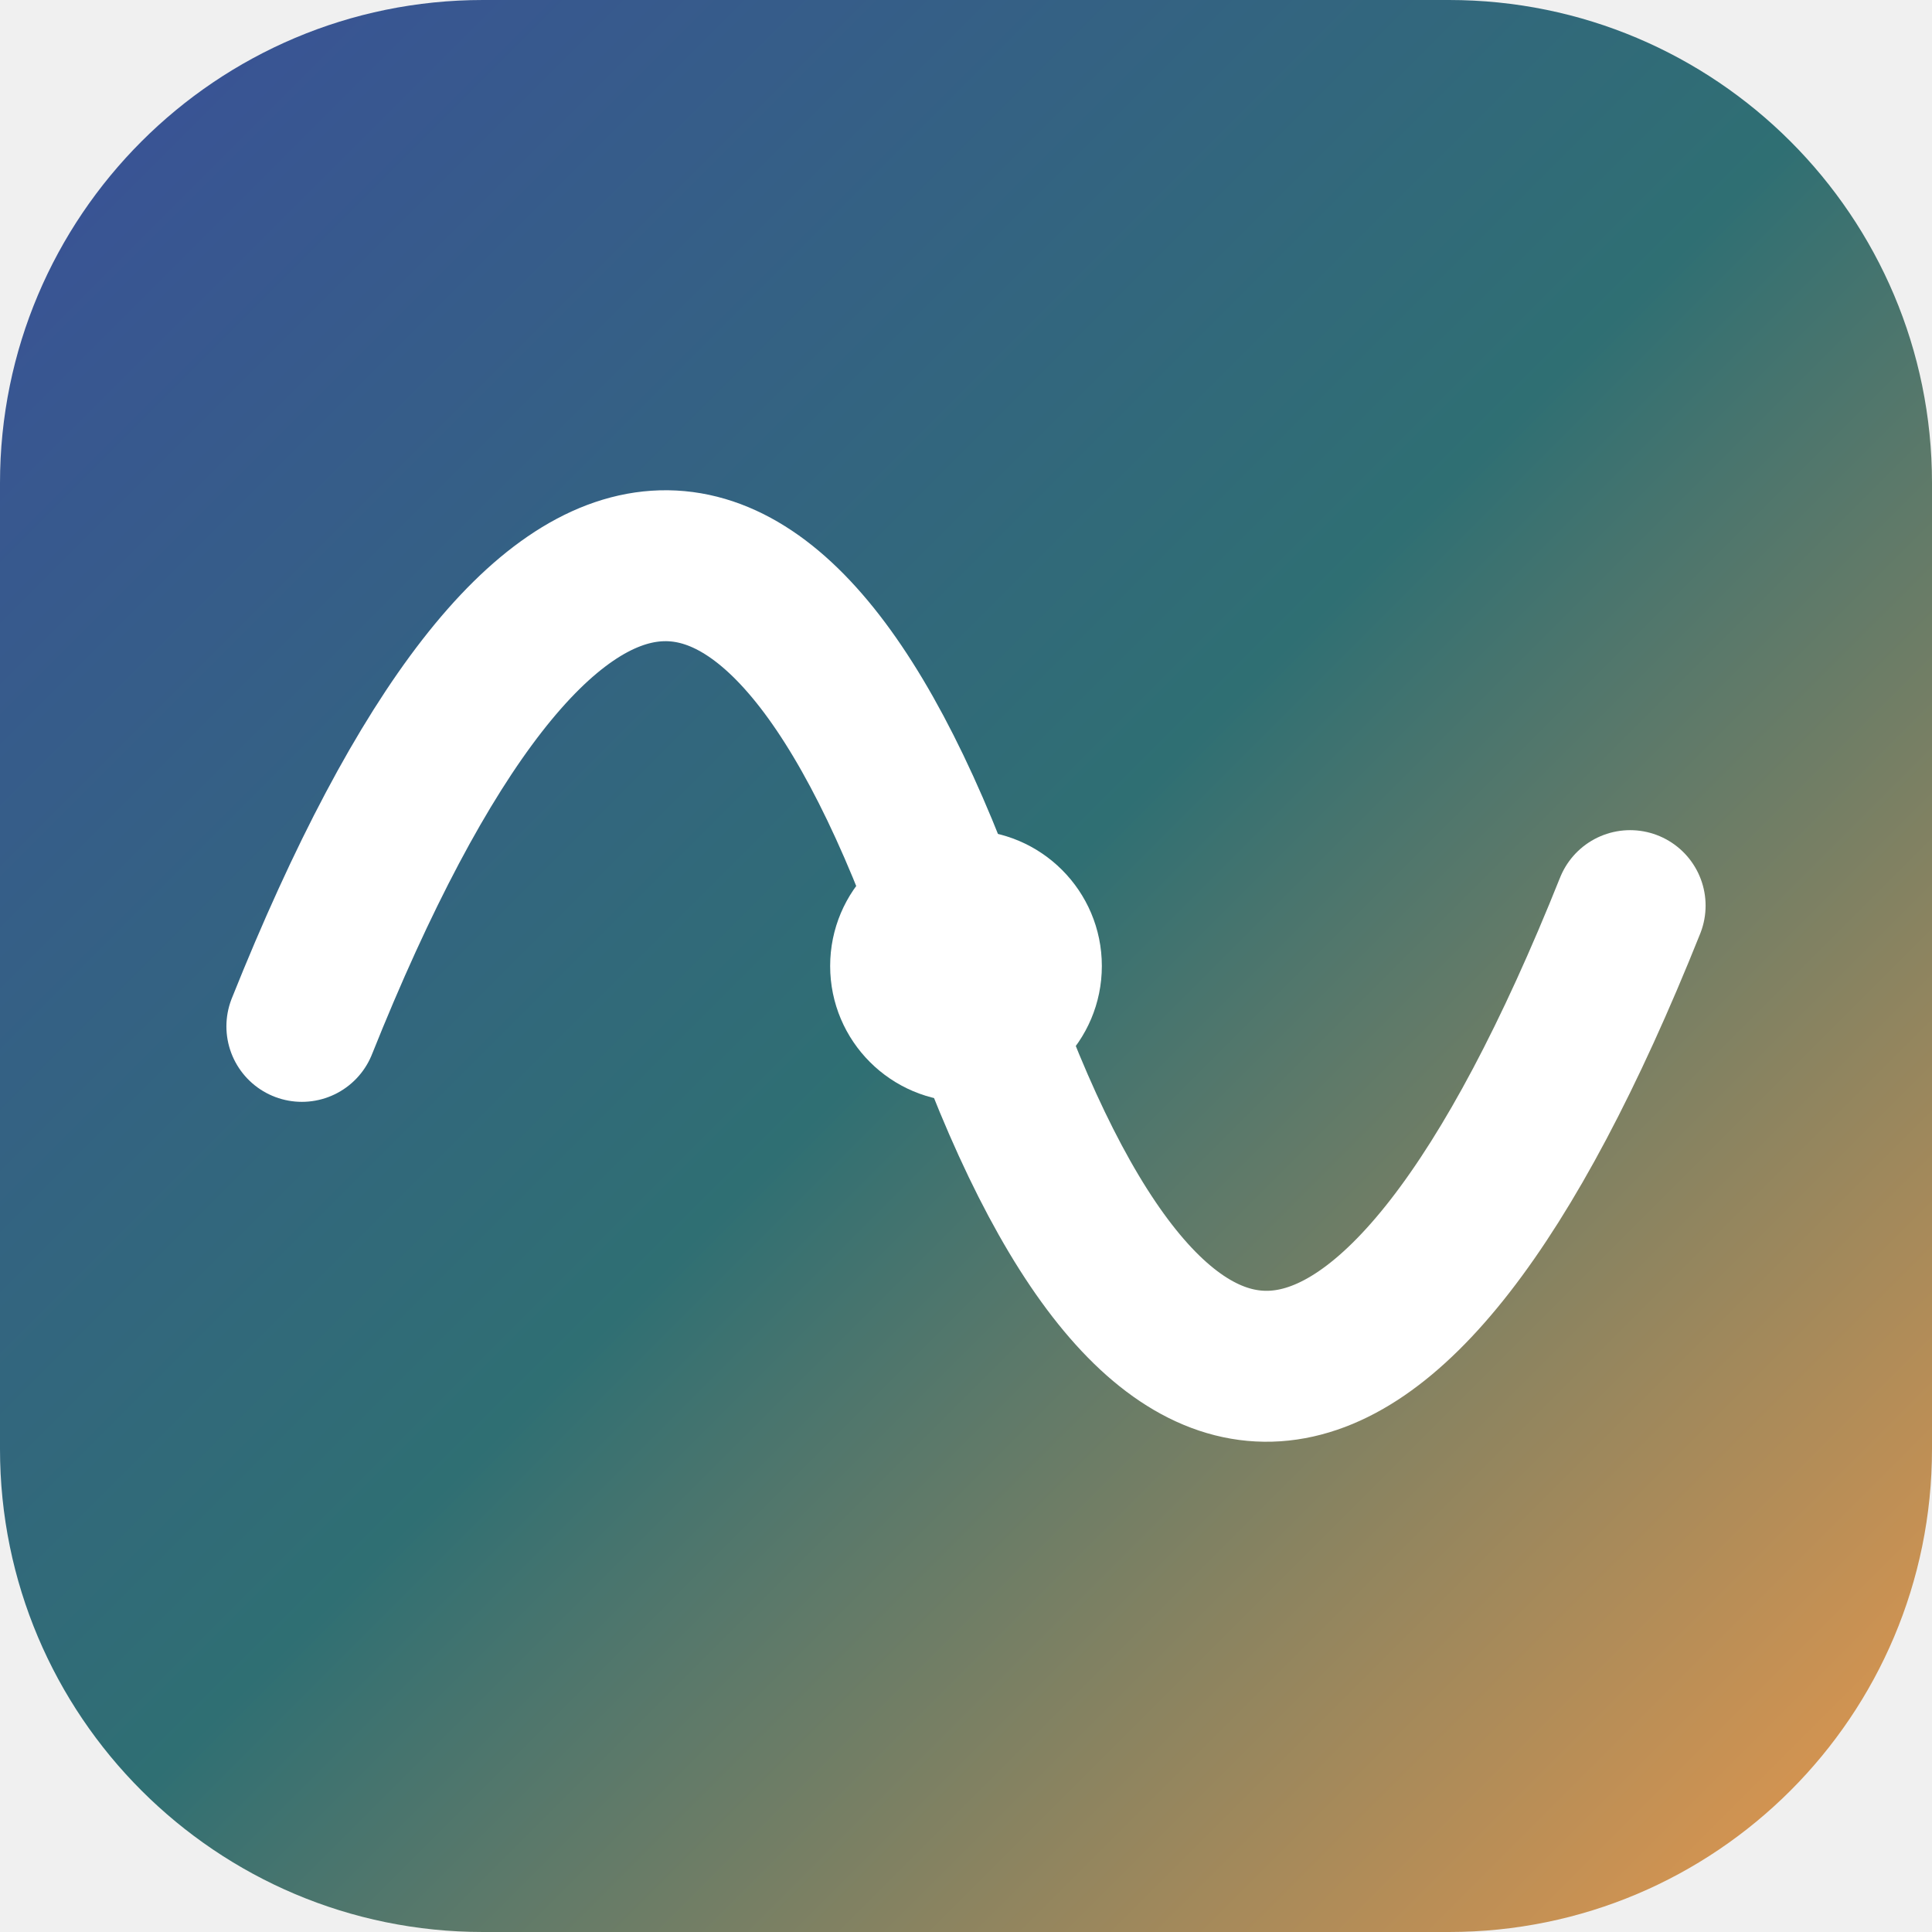
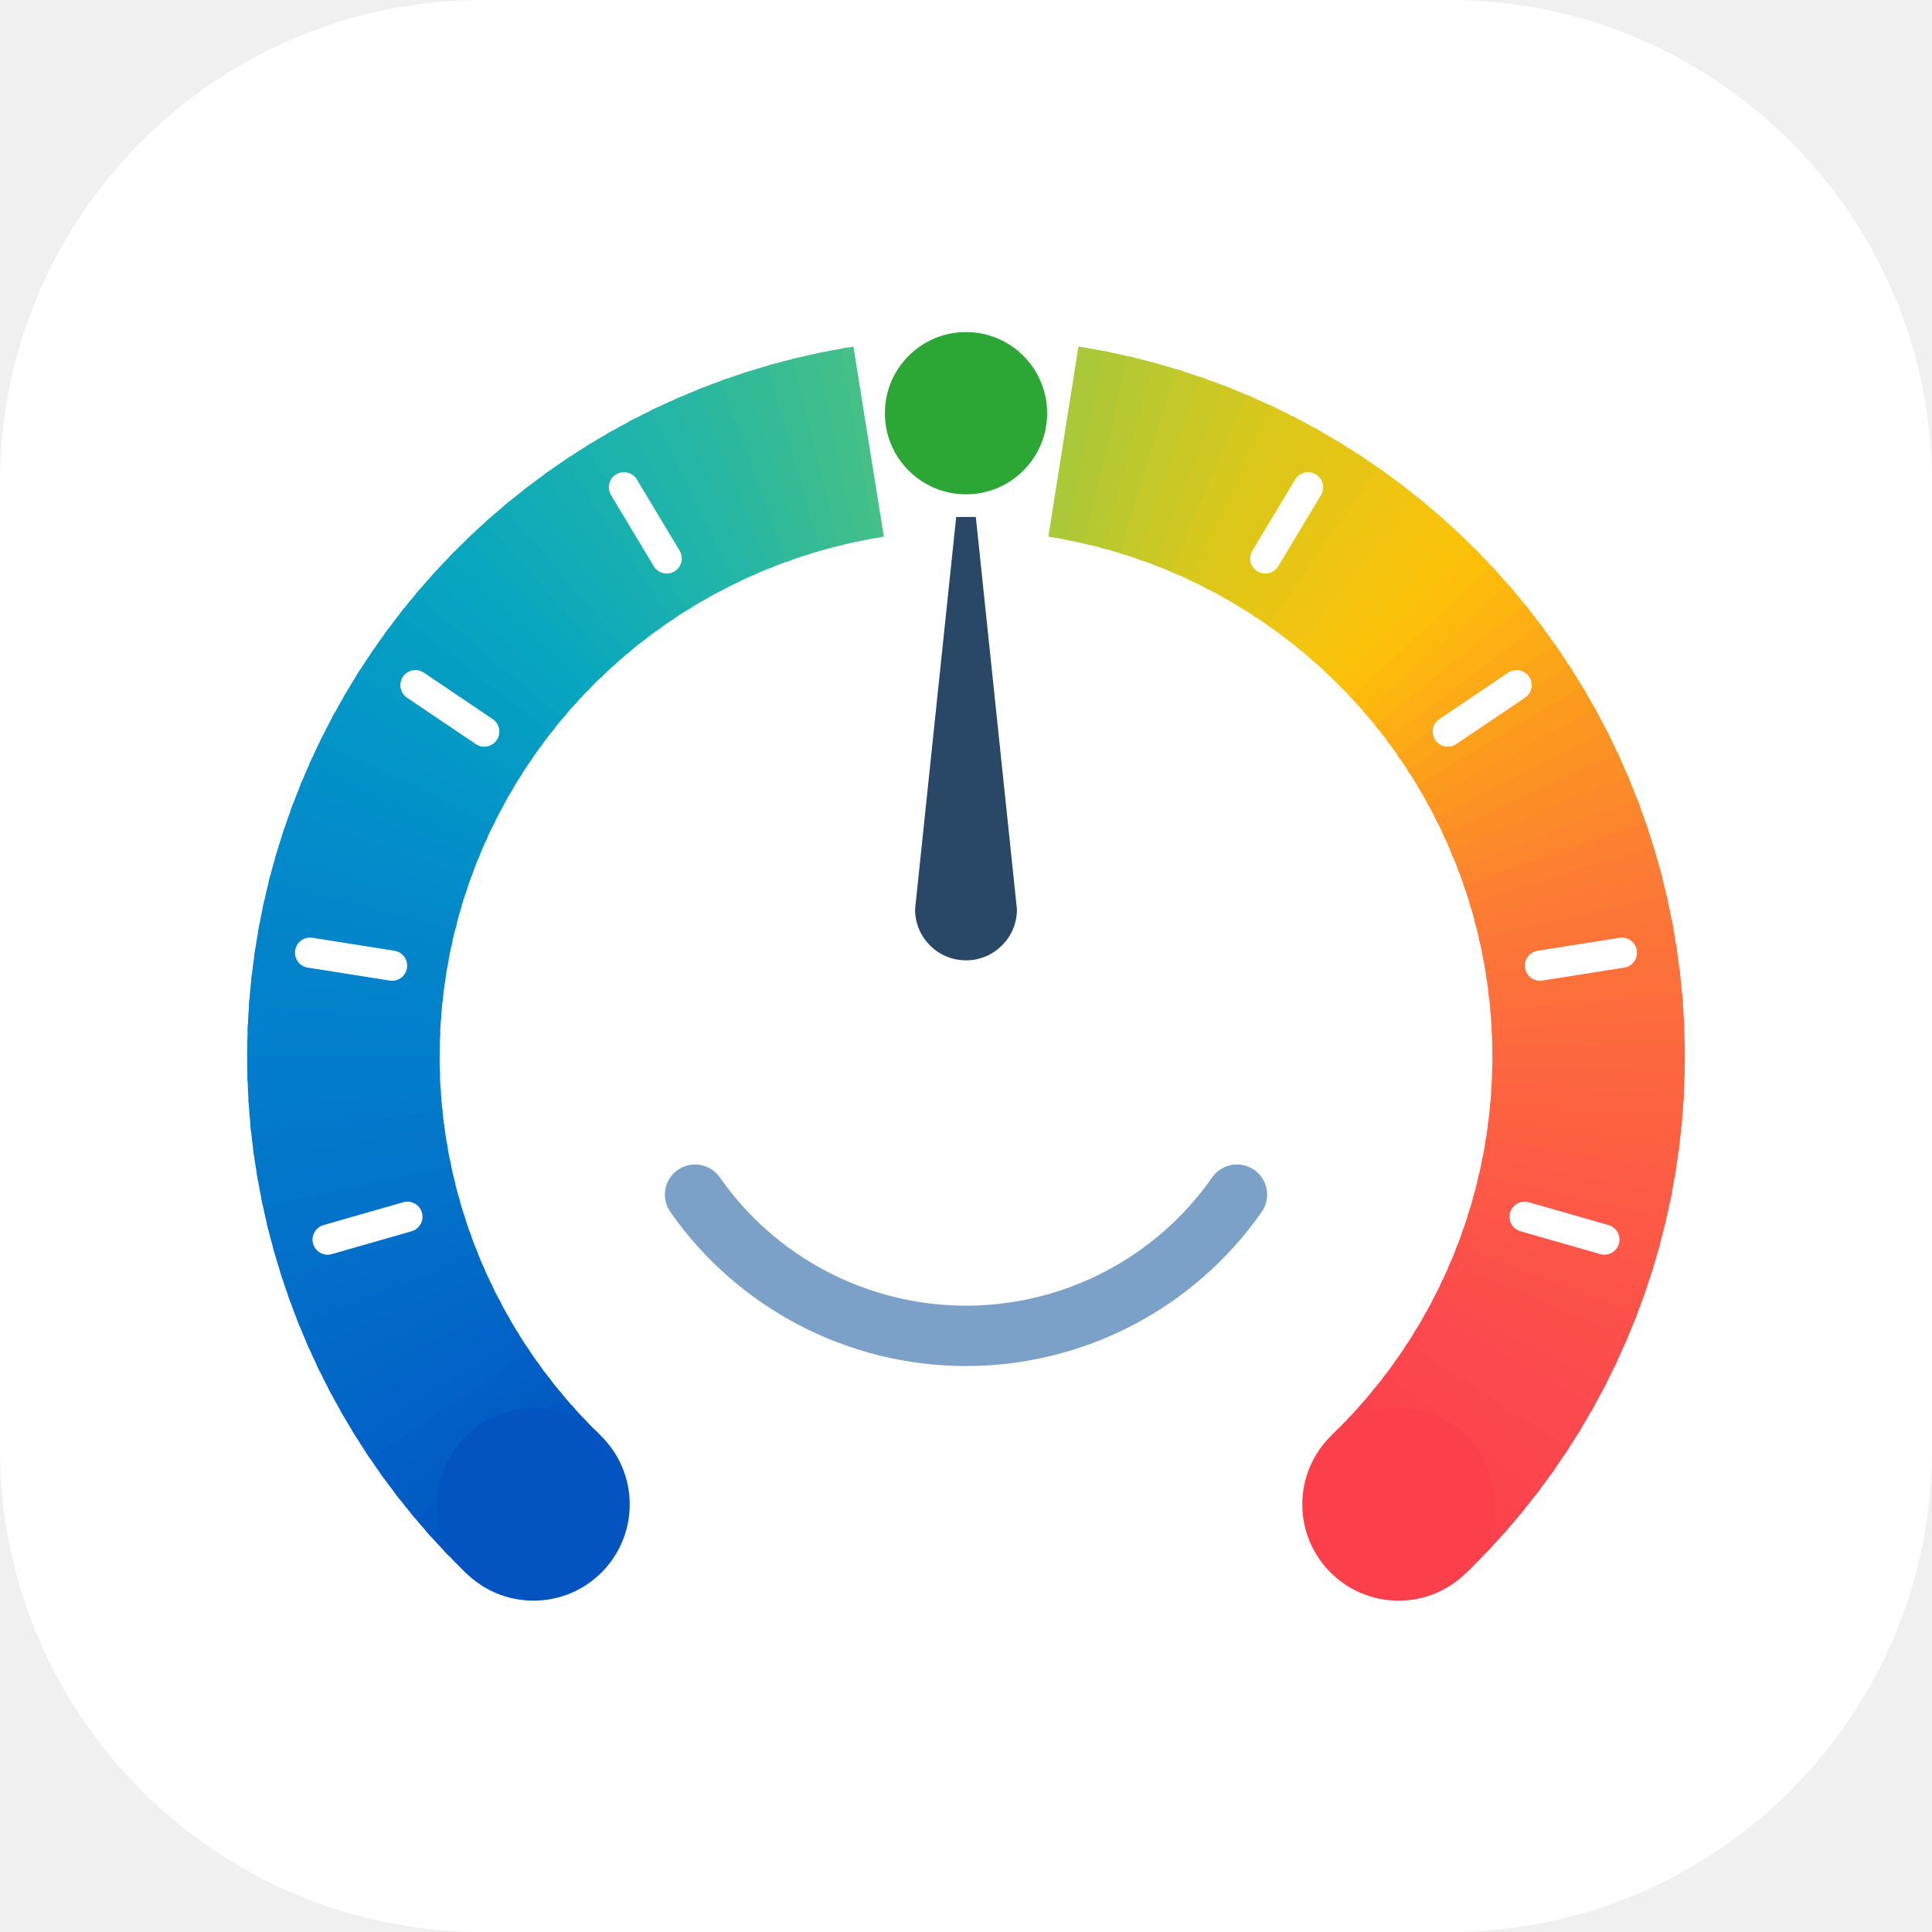
- <svg xmlns="http://www.w3.org/2000/svg" width="64" height="64" viewBox="0 0 64 64">
-   <defs>
-     <linearGradient id="g" x1="0" y1="0" x2="1" y2="1">
-       <stop offset="0" stop-color="#3b4f9a" />
-       <stop offset=".5" stop-color="#2f6f73" />
-       <stop offset="1" stop-color="#ef9a4b" />
-     </linearGradient>
-   </defs>
-   <rect width="64" height="64" rx="16" fill="url(#g)" />
-   <g transform="translate(0 0) scale(1)">
-     <path d="M10 34 C18 14, 26 14, 32 32 S46 50, 54 30" fill="none" stroke="#fff" stroke-width="5" stroke-linecap="round" />
-     <circle cx="32" cy="32" r="4.5" fill="#fff" />
+ <svg xmlns="http://www.w3.org/2000/svg" width="512" height="512" viewBox="0 0 512 512">
+   <rect width="512" height="512" rx="128" fill="#ffffff" />
+   <g fill="none" stroke-width="51">
+     <path d="M141.38 398.69A165 165 0 0 1 136.12 393.37" stroke="#0354c1" />
+     <path d="M137.31 394.62A165 165 0 0 1 132.23 389.12" stroke="#0356c2" />
+     <path d="M133.38 390.41A165 165 0 0 1 128.50 384.73" stroke="#0359c3" />
+     <path d="M129.60 386.06A165 165 0 0 1 124.92 380.22" stroke="#035bc4" />
+     <path d="M125.98 381.58A165 165 0 0 1 121.50 375.58" stroke="#025dc5" />
+     <path d="M122.51 376.98A165 165 0 0 1 118.25 370.83" stroke="#025fc6" />
+     <path d="M119.21 372.27A165 165 0 0 1 115.16 365.97" stroke="#0262c7" />
+     <path d="M116.07 367.44A165 165 0 0 1 112.25 361.00" stroke="#0264c8" />
+     <path d="M113.11 362.50A165 165 0 0 1 109.51 355.93" stroke="#0266c8" />
+     <path d="M110.31 357.46A165 165 0 0 1 106.95 350.77" stroke="#0268c8" />
+     <path d="M107.70 352.33A165 165 0 0 1 104.57 345.53" stroke="#0269c8" />
+     <path d="M105.26 347.11A165 165 0 0 1 102.38 340.20" stroke="#026bc9" />
+     <path d="M103.01 341.81A165 165 0 0 1 100.37 334.81" stroke="#026cc9" />
+     <path d="M100.95 336.43A165 165 0 0 1 98.55 329.34" stroke="#026ec9" />
+     <path d="M99.08 330.99A165 165 0 0 1 96.92 323.82" stroke="#0270c9" />
+     <path d="M97.39 325.48A165 165 0 0 1 95.49 318.24" stroke="#0272ca" />
+     <path d="M95.90 319.92A165 165 0 0 1 94.26 312.61" stroke="#0373ca" />
+     <path d="M94.61 314.31A165 165 0 0 1 93.22 306.95" stroke="#0375ca" />
+     <path d="M93.51 308.65A165 165 0 0 1 92.37 301.25" stroke="#0376ca" />
+     <path d="M92.61 302.96A165 165 0 0 1 91.73 295.53" stroke="#0378ca" />
+     <path d="M91.90 297.25A165 165 0 0 1 91.29 289.79" stroke="#037aca" />
+     <path d="M91.40 291.51A165 165 0 0 1 91.05 284.03" stroke="#037ccb" />
+     <path d="M91.10 285.76A165 165 0 0 1 91.01 278.27" stroke="#037dcb" />
+     <path d="M91.00 280.00A165 165 0 0 1 91.17 272.52" stroke="#037fcb" />
+     <path d="M91.10 274.24A165 165 0 0 1 91.53 266.77" stroke="#0380cb" />
+     <path d="M91.40 268.49A165 165 0 0 1 92.09 261.04" stroke="#0381cb" />
+     <path d="M91.90 262.75A165 165 0 0 1 92.86 255.33" stroke="#0383cb" />
+     <path d="M92.61 257.04A165 165 0 0 1 93.82 249.65" stroke="#0384ca" />
+     <path d="M93.51 251.35A165 165 0 0 1 94.97 244.01" stroke="#0385ca" />
+     <path d="M94.61 245.69A165 165 0 0 1 96.33 238.41" stroke="#0387ca" />
+     <path d="M95.90 240.08A165 165 0 0 1 97.88 232.86" stroke="#0388ca" />
+     <path d="M97.39 234.52A165 165 0 0 1 99.62 227.37" stroke="#038aca" />
+     <path d="M99.08 229.01A165 165 0 0 1 101.55 221.95" stroke="#038cc9" />
+     <path d="M100.95 223.57A165 165 0 0 1 103.67 216.59" stroke="#038ec9" />
+     <path d="M103.01 218.19A165 165 0 0 1 105.98 211.31" stroke="#0390c8" />
+     <path d="M105.26 212.89A165 165 0 0 1 108.46 206.12" stroke="#0392c8" />
+     <path d="M107.70 207.67A165 165 0 0 1 111.13 201.02" stroke="#0394c8" />
+     <path d="M110.31 202.54A165 165 0 0 1 113.98 196.01" stroke="#0396c7" />
+     <path d="M113.11 197.50A165 165 0 0 1 117.00 191.10" stroke="#0398c6" />
+     <path d="M116.07 192.56A165 165 0 0 1 120.18 186.31" stroke="#049ac5" />
+     <path d="M119.21 187.73A165 165 0 0 1 123.54 181.62" stroke="#059cc4" />
+     <path d="M122.51 183.02A165 165 0 0 1 127.05 177.06" stroke="#059ec3" />
+     <path d="M125.98 178.42A165 165 0 0 1 130.72 172.62" stroke="#06a1c2" />
+     <path d="M129.60 173.94A165 165 0 0 1 134.54 168.32" stroke="#07a3c1" />
+     <path d="M133.38 169.59A165 165 0 0 1 138.52 164.14" stroke="#07a5c0" />
+     <path d="M137.31 165.38A165 165 0 0 1 142.63 160.12" stroke="#08a7bf" />
+     <path d="M141.38 161.31A165 165 0 0 1 146.88 156.23" stroke="#0ba8bc" />
+     <path d="M145.59 157.38A165 165 0 0 1 151.27 152.50" stroke="#0eaaba" />
+     <path d="M149.94 153.60A165 165 0 0 1 155.78 148.92" stroke="#10acb8" />
+     <path d="M154.42 149.98A165 165 0 0 1 160.42 145.50" stroke="#13adb5" />
+     <path d="M159.02 146.51A165 165 0 0 1 165.17 142.25" stroke="#16aeb2" />
+     <path d="M163.73 143.21A165 165 0 0 1 170.03 139.16" stroke="#19b0b0" />
+     <path d="M168.56 140.07A165 165 0 0 1 175.00 136.25" stroke="#1cb2ae" />
+     <path d="M173.50 137.11A165 165 0 0 1 180.07 133.51" stroke="#1eb3ab" />
+     <path d="M178.54 134.31A165 165 0 0 1 185.23 130.95" stroke="#21b4a8" />
+     <path d="M183.67 131.70A165 165 0 0 1 190.47 128.57" stroke="#24b6a6" />
+     <path d="M188.89 129.26A165 165 0 0 1 195.80 126.38" stroke="#28b7a2" />
+     <path d="M194.19 127.01A165 165 0 0 1 201.19 124.37" stroke="#2cb89e" />
+     <path d="M199.57 124.95A165 165 0 0 1 206.66 122.55" stroke="#30ba9a" />
+     <path d="M205.01 123.08A165 165 0 0 1 212.18 120.92" stroke="#34bb96" />
+     <path d="M210.52 121.39A165 165 0 0 1 217.76 119.49" stroke="#39bc92" />
+     <path d="M216.08 119.90A165 165 0 0 1 223.39 118.26" stroke="#3dbe8e" />
+     <path d="M221.69 118.61A165 165 0 0 1 229.05 117.22" stroke="#41bf8a" />
+     <path d="M227.35 117.51A165 165 0 0 1 230.19 117.03" stroke="#45c086" />
  </g>
+   <g fill="none" stroke-width="51">
+     <path d="M281.81 117.03A165 165 0 0 1 289.18 118.37" stroke="#abc838" />
+     <path d="M287.48 118.03A165 165 0 0 1 294.80 119.63" stroke="#b1c834" />
+     <path d="M293.12 119.23A165 165 0 0 1 300.37 121.08" stroke="#b7c831" />
+     <path d="M298.71 120.62A165 165 0 0 1 305.89 122.72" stroke="#bdc82d" />
+     <path d="M304.24 122.21A165 165 0 0 1 311.35 124.56" stroke="#c4c829" />
+     <path d="M309.72 123.99A165 165 0 0 1 316.74 126.59" stroke="#cac825" />
+     <path d="M315.13 125.96A165 165 0 0 1 322.06 128.80" stroke="#d0c822" />
+     <path d="M320.47 128.12A165 165 0 0 1 327.29 131.20" stroke="#d6c81e" />
+     <path d="M325.73 130.46A165 165 0 0 1 332.44 133.78" stroke="#dbc81b" />
+     <path d="M330.91 132.98A165 165 0 0 1 337.50 136.53" stroke="#dec719" />
+     <path d="M335.99 135.69A165 165 0 0 1 342.46 139.47" stroke="#e2c617" />
+     <path d="M340.98 138.57A165 165 0 0 1 347.31 142.57" stroke="#e6c615" />
+     <path d="M345.87 141.62A165 165 0 0 1 352.05 145.84" stroke="#e9c513" />
+     <path d="M350.64 144.84A165 165 0 0 1 356.67 149.27" stroke="#edc512" />
+     <path d="M355.30 148.23A165 165 0 0 1 361.17 152.87" stroke="#f0c410" />
+     <path d="M359.84 151.77A165 165 0 0 1 365.55 156.61" stroke="#f4c40e" />
+     <path d="M364.25 155.47A165 165 0 0 1 369.79 160.51" stroke="#f8c30c" />
+     <path d="M368.53 159.33A165 165 0 0 1 373.89 164.56" stroke="#fbc20a" />
+     <path d="M372.67 163.33A165 165 0 0 1 377.85 168.74" stroke="#fdbf0a" />
+     <path d="M376.67 167.47A165 165 0 0 1 381.65 173.06" stroke="#fdba0d" />
+     <path d="M380.53 171.75A165 165 0 0 1 385.31 177.51" stroke="#fdb510" />
+     <path d="M384.23 176.16A165 165 0 0 1 388.81 182.09" stroke="#fdaf13" />
+     <path d="M387.77 180.70A165 165 0 0 1 392.14 186.78" stroke="#fcaa16" />
+     <path d="M391.16 185.36A165 165 0 0 1 395.31 191.59" stroke="#fca518" />
+     <path d="M394.38 190.13A165 165 0 0 1 398.31 196.50" stroke="#fc9f1b" />
+     <path d="M397.43 195.02A165 165 0 0 1 401.14 201.52" stroke="#fc9a1e" />
+     <path d="M400.31 200.01A165 165 0 0 1 403.79 206.64" stroke="#fc9621" />
+     <path d="M403.02 205.09A165 165 0 0 1 406.26 211.84" stroke="#fc9124" />
+     <path d="M405.54 210.27A165 165 0 0 1 408.55 217.12" stroke="#fc8d27" />
+     <path d="M407.88 215.53A165 165 0 0 1 410.65 222.49" stroke="#fc892a" />
+     <path d="M410.04 220.87A165 165 0 0 1 412.56 227.92" stroke="#fc852d" />
+     <path d="M412.01 226.28A165 165 0 0 1 414.29 233.41" stroke="#fc8030" />
+     <path d="M413.79 231.76A165 165 0 0 1 415.82 238.97" stroke="#fc7c33" />
+     <path d="M415.38 237.29A165 165 0 0 1 417.15 244.57" stroke="#fc7936" />
+     <path d="M416.77 242.88A165 165 0 0 1 418.29 250.21" stroke="#fc7637" />
+     <path d="M417.97 248.52A165 165 0 0 1 419.23 255.90" stroke="#fc7438" />
+     <path d="M418.97 254.19A165 165 0 0 1 419.97 261.61" stroke="#fc713a" />
+     <path d="M419.77 259.89A165 165 0 0 1 420.51 267.34" stroke="#fd6f3b" />
+     <path d="M420.37 265.62A165 165 0 0 1 420.86 273.09" stroke="#fd6c3c" />
+     <path d="M420.77 271.36A165 165 0 0 1 421.00 278.85" stroke="#fd6a3e" />
+     <path d="M420.97 277.12A165 165 0 0 1 420.94 284.61" stroke="#fd673f" />
+     <path d="M420.97 282.88A165 165 0 0 1 420.67 290.36" stroke="#fd6540" />
+     <path d="M420.77 288.64A165 165 0 0 1 420.21 296.10" stroke="#fd6341" />
+     <path d="M420.37 294.38A165 165 0 0 1 419.55 301.82" stroke="#fd6142" />
+     <path d="M419.77 300.11A165 165 0 0 1 418.69 307.52" stroke="#fd5f43" />
+     <path d="M418.97 305.81A165 165 0 0 1 417.63 313.18" stroke="#fd5d44" />
+     <path d="M417.97 311.48A165 165 0 0 1 416.37 318.80" stroke="#fd5b45" />
+     <path d="M416.77 317.12A165 165 0 0 1 414.92 324.37" stroke="#fd5946" />
+     <path d="M415.38 322.71A165 165 0 0 1 413.28 329.89" stroke="#fc5747" />
+     <path d="M413.79 328.24A165 165 0 0 1 411.44 335.35" stroke="#fc5548" />
+     <path d="M412.01 333.72A165 165 0 0 1 409.41 340.74" stroke="#fc5349" />
+     <path d="M410.04 339.13A165 165 0 0 1 407.20 346.06" stroke="#fc514a" />
+     <path d="M407.88 344.47A165 165 0 0 1 404.80 351.29" stroke="#fc4f4b" />
+     <path d="M405.54 349.73A165 165 0 0 1 402.22 356.44" stroke="#fc4d4c" />
+     <path d="M403.02 354.91A165 165 0 0 1 399.47 361.50" stroke="#fc4b4d" />
+     <path d="M400.31 359.99A165 165 0 0 1 396.53 366.46" stroke="#fc494e" />
+     <path d="M397.43 364.98A165 165 0 0 1 393.43 371.31" stroke="#fc484e" />
+     <path d="M394.38 369.87A165 165 0 0 1 390.16 376.05" stroke="#fc464d" />
+     <path d="M391.16 374.64A165 165 0 0 1 386.73 380.67" stroke="#fc454d" />
+     <path d="M387.77 379.30A165 165 0 0 1 383.13 385.17" stroke="#fc444c" />
+     <path d="M384.23 383.84A165 165 0 0 1 379.39 389.55" stroke="#fb434c" />
+     <path d="M380.53 388.25A165 165 0 0 1 375.49 393.79" stroke="#fb424c" />
+     <path d="M376.67 392.53A165 165 0 0 1 371.44 397.89" stroke="#fb404b" />
+     <path d="M372.67 396.67A165 165 0 0 1 370.62 398.69" stroke="#fb3f4b" />
+   </g>
+   <circle cx="141.38" cy="398.69" r="25.5" fill="#0353c1" />
+   <circle cx="370.62" cy="398.69" r="25.5" fill="#fb3f4b" />
+   <g stroke="#ffffff" stroke-width="8" stroke-linecap="round">
+     <path d="M107.97 322.45L86.82 328.51" />
+     <path d="M103.90 255.91L82.17 252.47" />
+     <path d="M128.33 193.88L110.09 181.58" />
+     <path d="M176.68 148.00L165.35 129.14" />
+     <path d="M335.32 148.00L346.65 129.14" />
+     <path d="M383.67 193.88L401.91 181.58" />
+     <path d="M408.10 255.91L429.83 252.47" />
+     <path d="M404.03 322.45L425.18 328.51" />
+   </g>
+   <circle cx="256" cy="109.5" r="26.5" fill="#ffffff" />
+   <circle cx="256" cy="109.5" r="21.5" fill="#2ca634" />
+   <path d="M253.4 137L258.6 137L269.5 241A13.5 13.5 0 0 1 242.5 241Z" fill="#294767" />
+   <path d="M184.2 316.6A87.6 87.6 0 0 0 327.8 316.6" fill="none" stroke="#7ba1c8" stroke-width="16" stroke-linecap="round" />
</svg>
